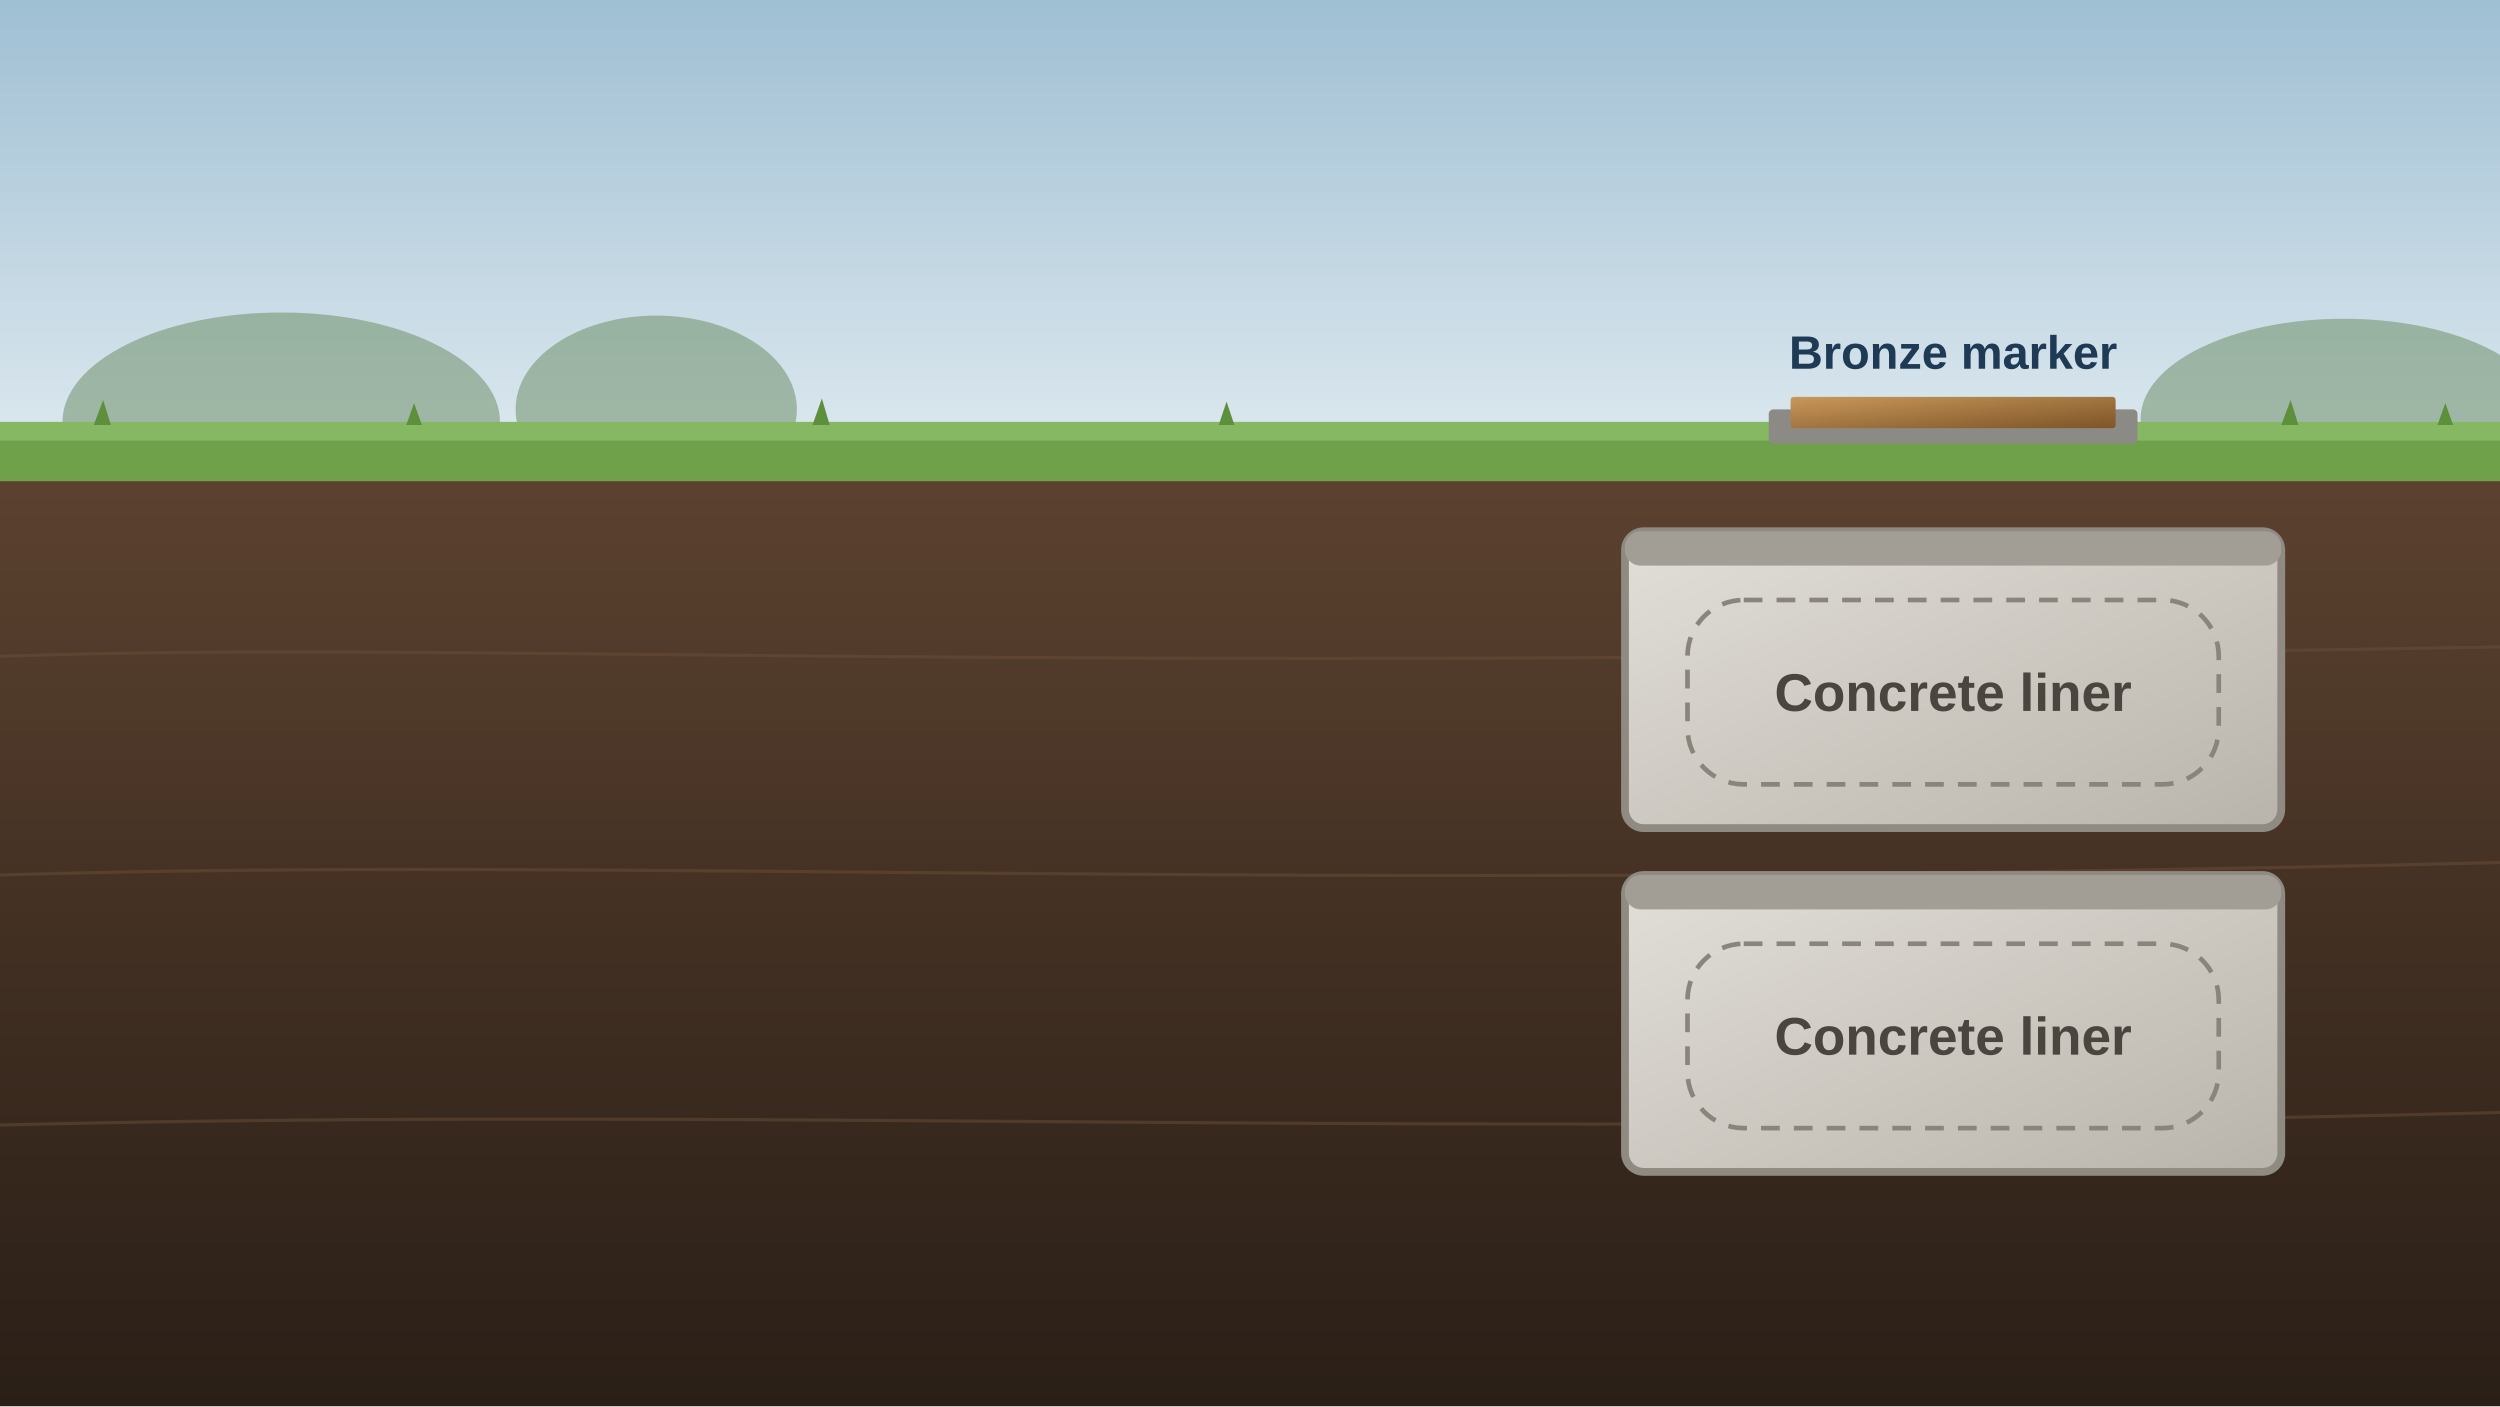
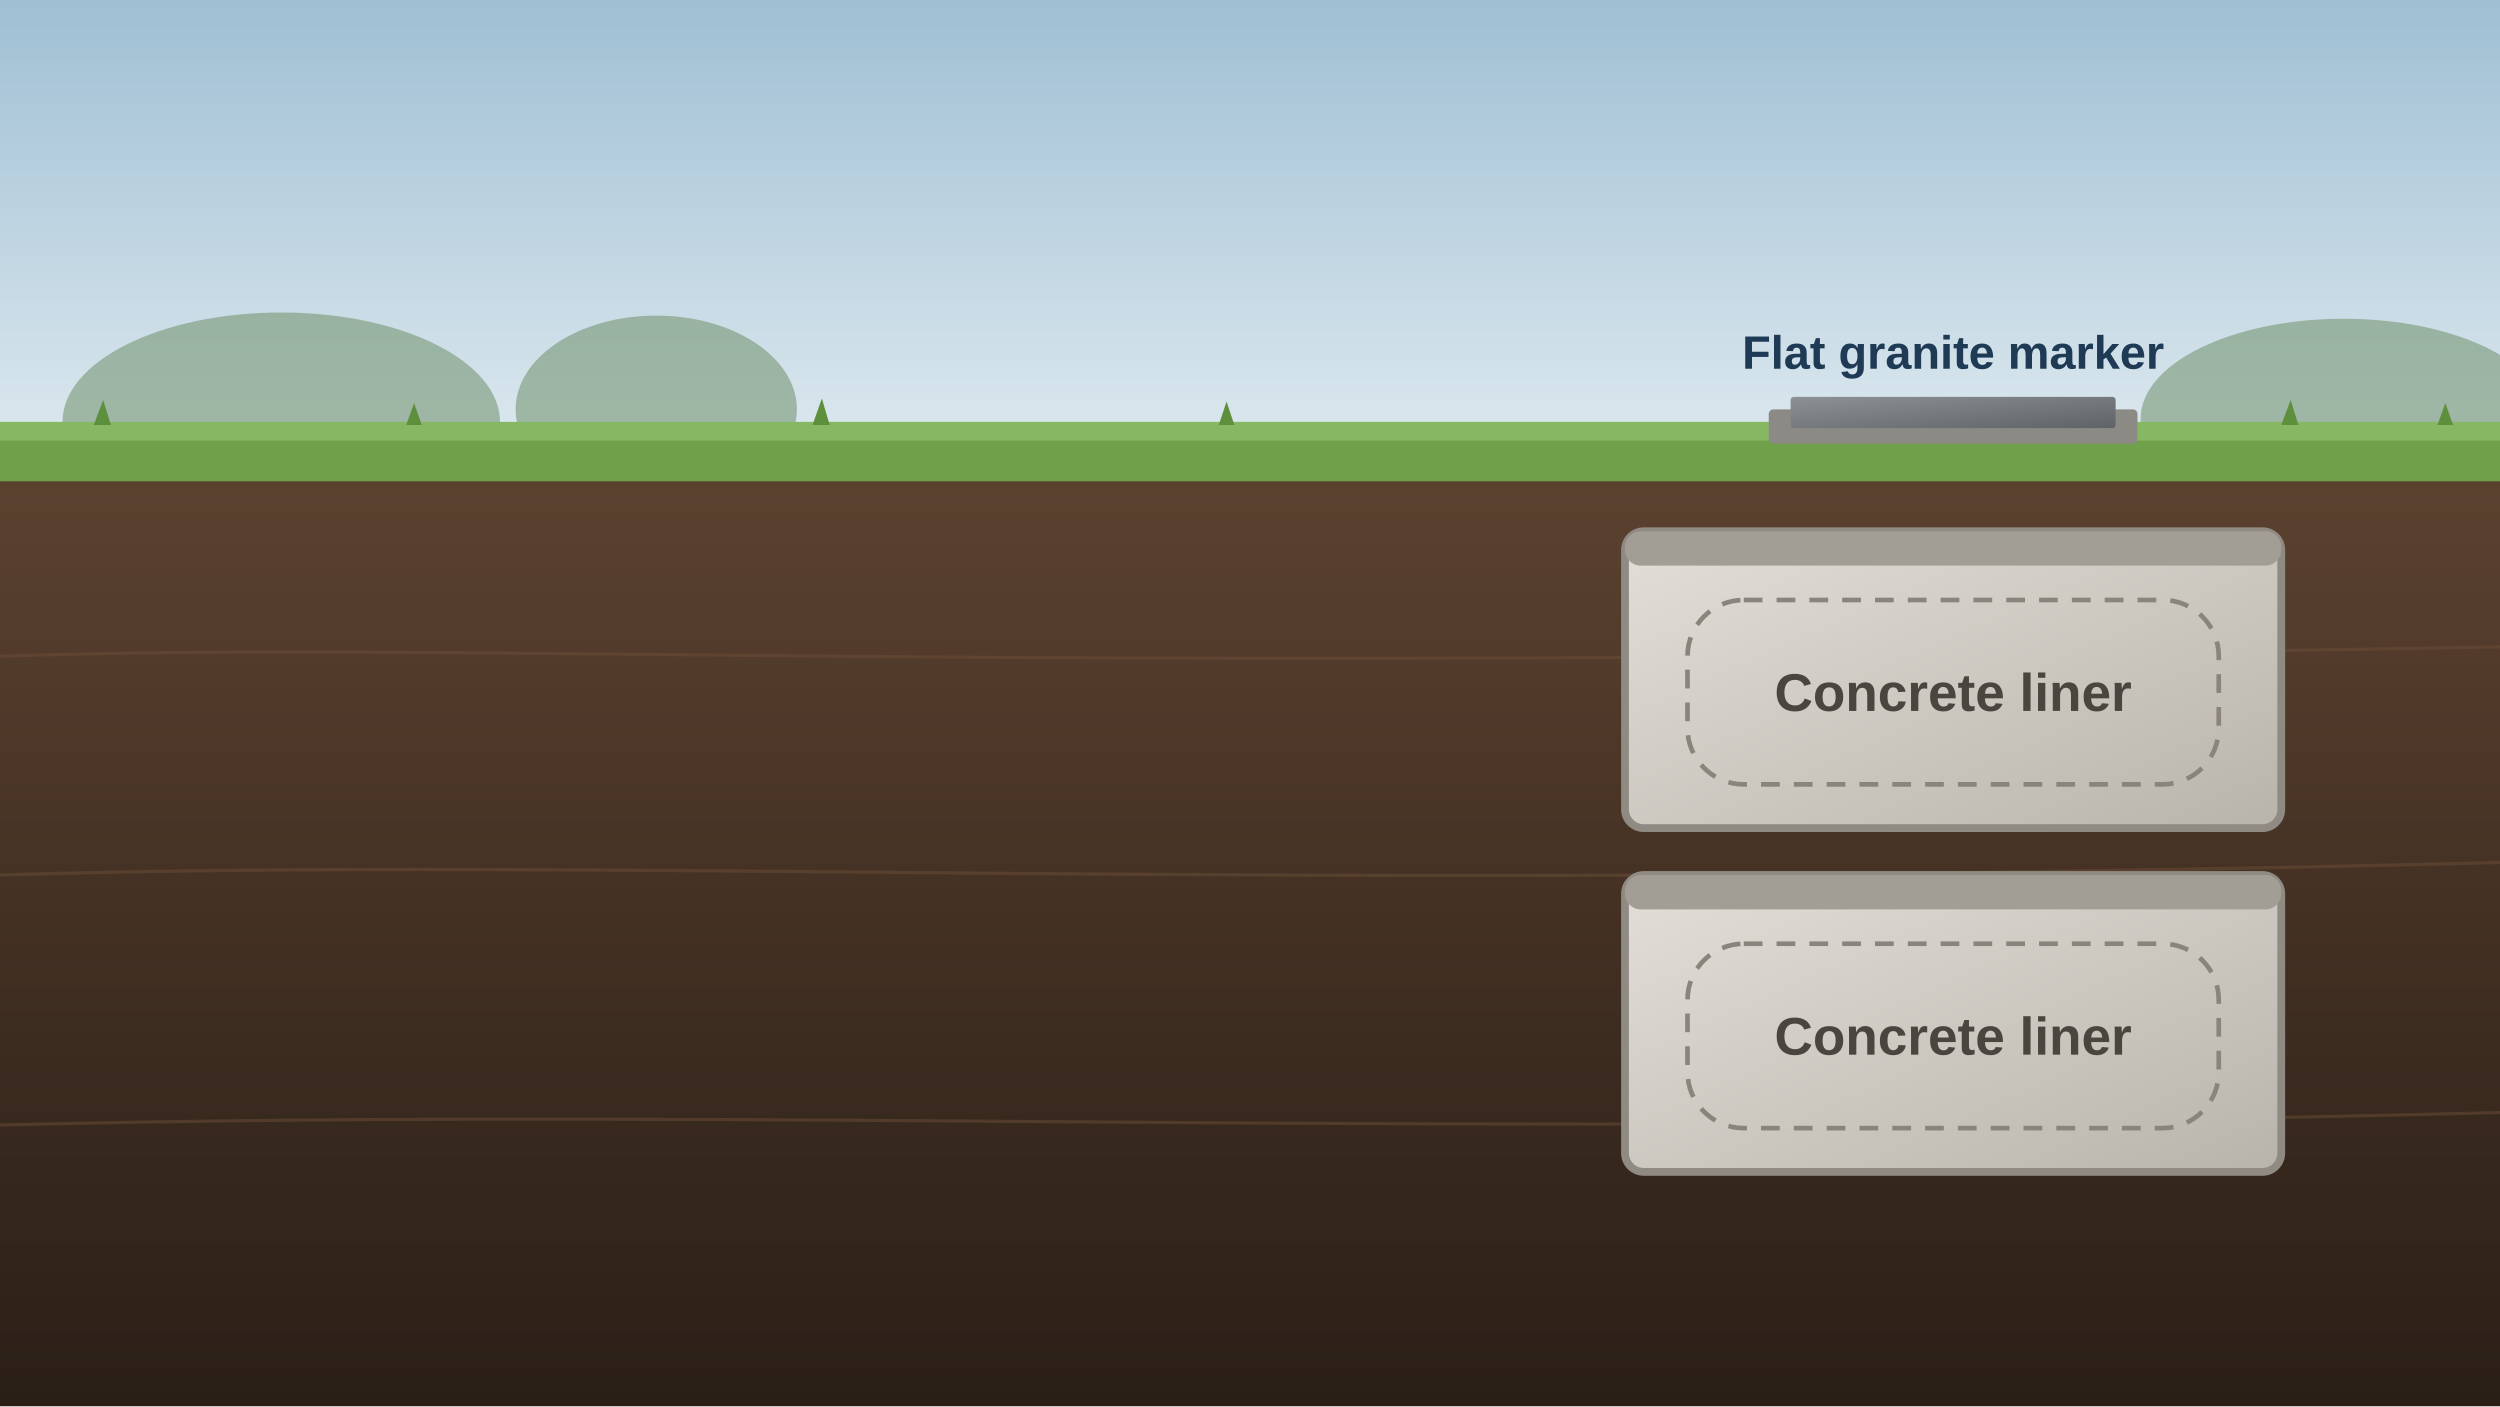
<svg xmlns="http://www.w3.org/2000/svg" viewBox="0 0 1600 900">
  <defs>
    <linearGradient id="sky" x1="0" y1="0" x2="0" y2="1">
      <stop offset="0" stop-color="#9fbfd3" />
      <stop offset="1" stop-color="#dfeaf0" />
    </linearGradient>
    <linearGradient id="soil" x1="0" y1="0" x2="0" y2="1">
      <stop offset="0" stop-color="#5d4330" />
      <stop offset=".6" stop-color="#3d2c20" />
      <stop offset="1" stop-color="#2a1f17" />
    </linearGradient>
    <linearGradient id="conc" x1="0" y1="0" x2="1" y2="1">
      <stop offset="0" stop-color="#e2dfd9" />
      <stop offset="1" stop-color="#b9b4ab" />
    </linearGradient>
    <linearGradient id="bronze" x1="0" y1="0" x2="1" y2="1">
-       <stop offset="0" stop-color="#c9975a" />
-       <stop offset="1" stop-color="#7d5527" />
+       <stop offset="0" stop-color="#8d9196" />
+       <stop offset="1" stop-color="#5f6368" />
    </linearGradient>
  </defs>
  <rect width="1600" height="300" fill="url(#sky)" />
  <g fill="#6f8f6a" opacity=".55">
    <ellipse cx="180" cy="270" rx="140" ry="70" />
    <ellipse cx="420" cy="262" rx="90" ry="60" />
    <ellipse cx="1500" cy="268" rx="130" ry="64" />
  </g>
  <rect y="290" width="1600" height="610" fill="url(#soil)" />
  <g stroke="#6b4e38" stroke-width="2" opacity=".5" fill="none">
    <path d="M0 420 C 300 410, 600 432, 1600 414" />
    <path d="M0 560 C 400 548, 800 572, 1600 552" />
    <path d="M0 720 C 500 708, 900 730, 1600 712" />
  </g>
  <rect y="278" width="1600" height="30" fill="#6fa04a" />
  <rect y="270" width="1600" height="12" fill="#86b864" />
  <g fill="#5e8f3c">
    <path d="M60 272 l6 -16 l5 16Z" />
    <path d="M260 272 l5 -14 l5 14Z" />
    <path d="M520 272 l6 -17 l5 17Z" />
    <path d="M780 272 l5 -15 l5 15Z" />
    <path d="M1460 272 l6 -16 l5 16Z" />
    <path d="M1560 272 l5 -14 l5 14Z" />
  </g>
  <rect x="1132" y="262" width="236" height="22" rx="3" fill="#8b8a85" />
  <rect x="1146" y="254" width="208" height="20" rx="2" fill="url(#bronze)" />
  <g stroke="#8f8a82" stroke-width="5">
    <rect x="1040" y="340" width="420" height="190" rx="12" fill="url(#conc)" />
    <rect x="1040" y="560" width="420" height="190" rx="12" fill="url(#conc)" />
  </g>
  <g fill="#a39e95">
    <rect x="1040" y="340" width="420" height="22" rx="10" />
    <rect x="1040" y="560" width="420" height="22" rx="10" />
  </g>
  <g fill="none" stroke="#8a857c" stroke-width="3" stroke-dasharray="12 9">
    <rect x="1080" y="384" width="340" height="118" rx="36" />
    <rect x="1080" y="604" width="340" height="118" rx="36" />
  </g>
  <g font-family="Segoe UI, Arial, Helvetica, sans-serif" font-weight="700" text-anchor="middle" fill="#4a463f">
    <text x="1250" y="455" font-size="34">Concrete liner</text>
    <text x="1250" y="675" font-size="34">Concrete liner</text>
  </g>
  <g font-family="Segoe UI, Arial, Helvetica, sans-serif" font-weight="700" fill="#1e3a55" font-size="30">
-     <text x="1250" y="236" text-anchor="middle">Bronze marker</text>
+     <text x="1250" y="236" text-anchor="middle">Flat granite marker</text>
  </g>
</svg>
